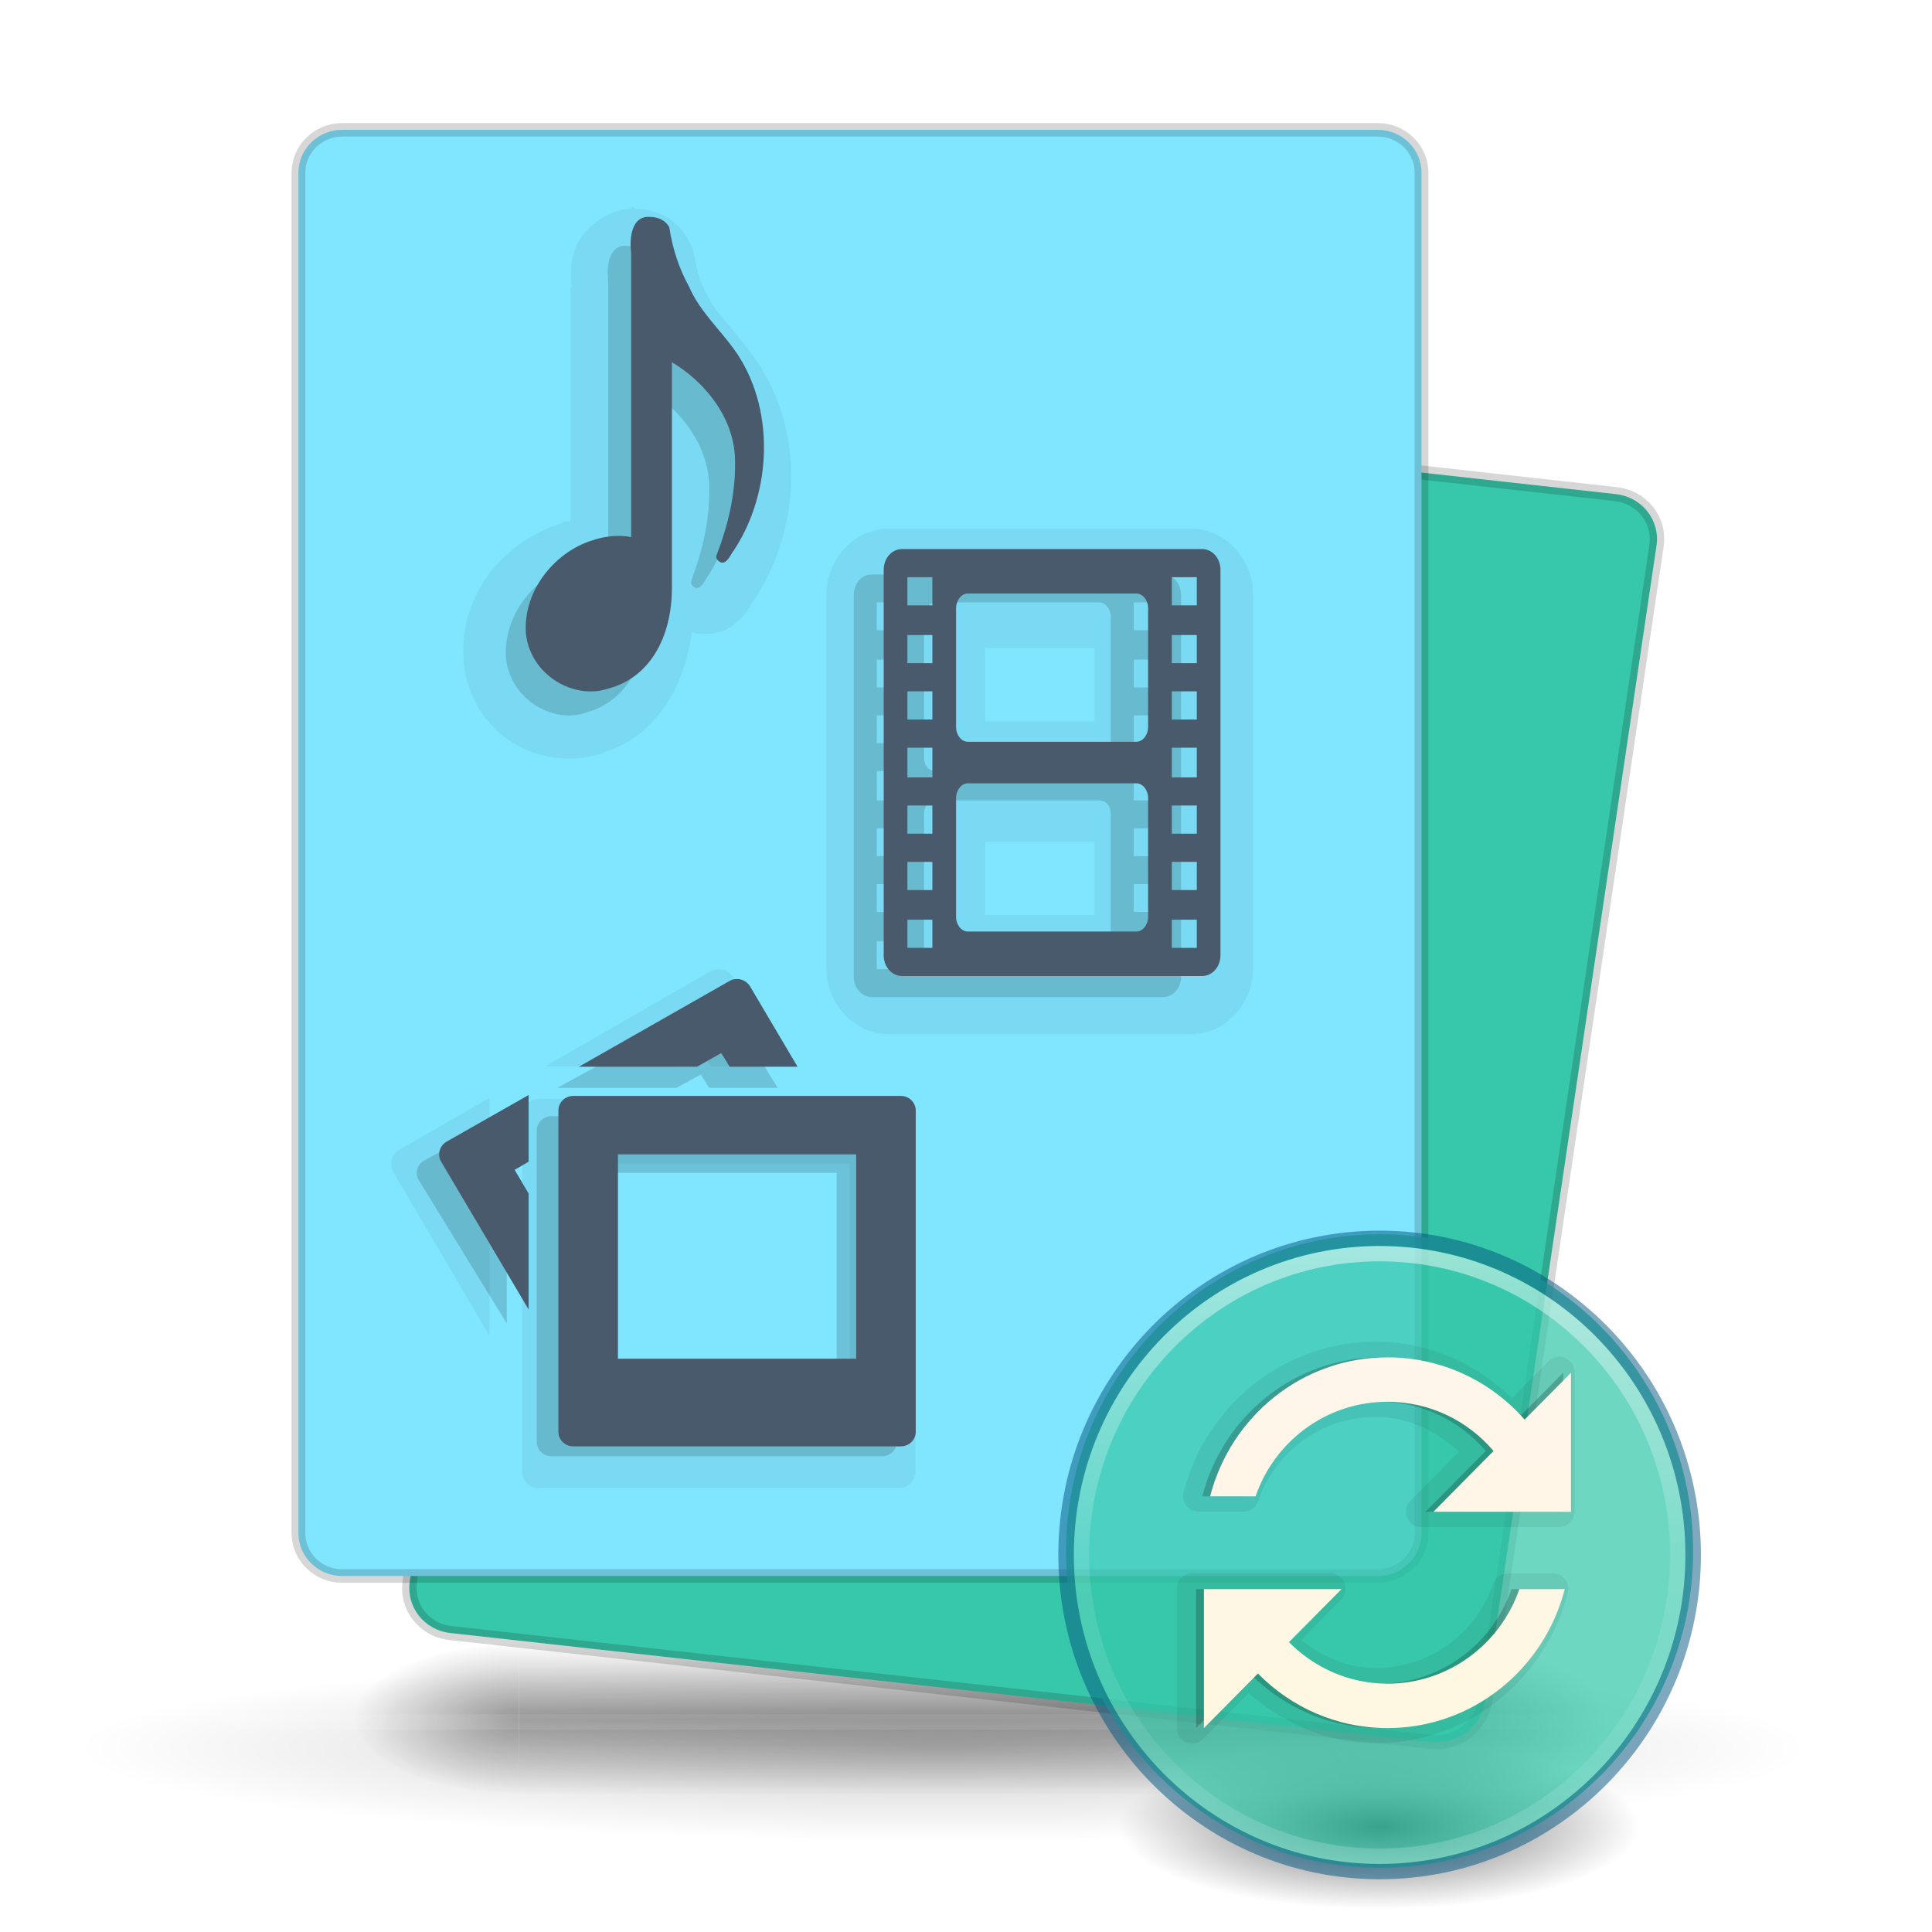
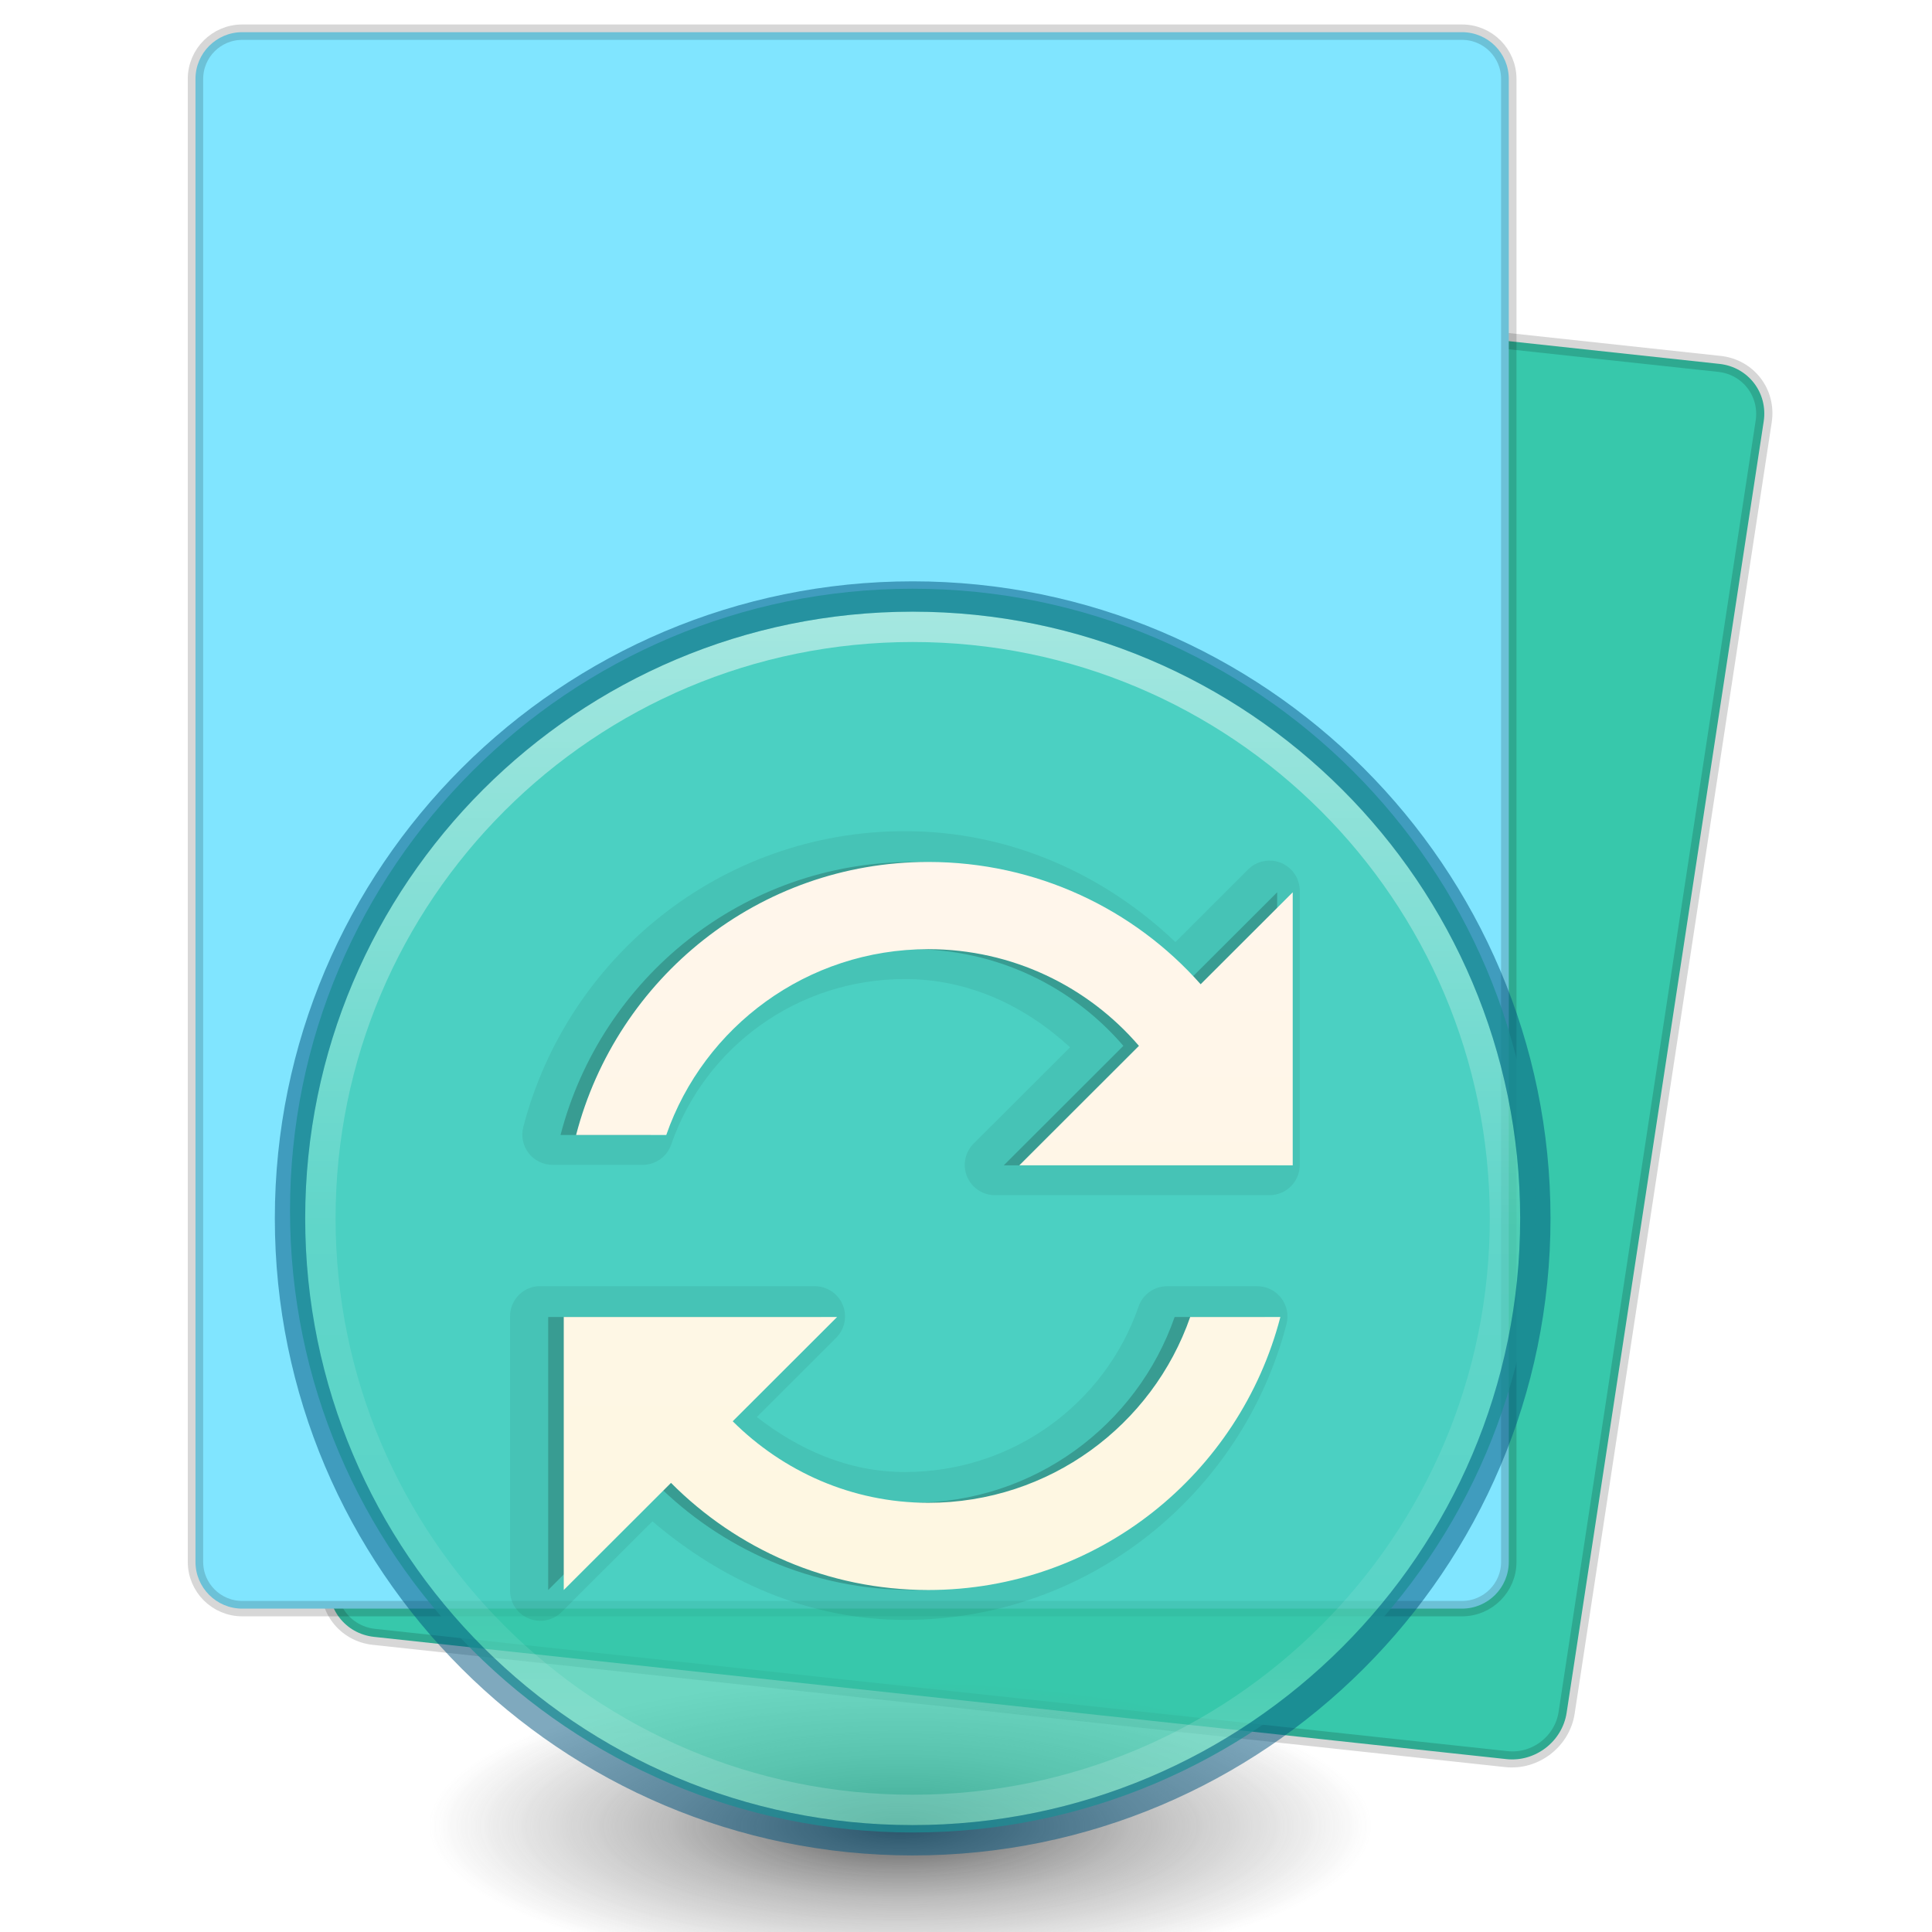
- <svg xmlns="http://www.w3.org/2000/svg" xmlns:xlink="http://www.w3.org/1999/xlink" id="svg4113" height="128" width="128" version="1.1">
-   <defs id="defs4115">
-     <linearGradient gradientTransform="matrix(2.72973,0,0,2.72973,-1.513518,1.488321)" gradientUnits="userSpaceOnUse" xlink:href="#linearGradient3924" id="linearGradient4136" y2="43" x2="24" y1="5" x1="24" />
-     <linearGradient id="linearGradient3924">
-       <stop offset="0" style="stop-color:#ffffff;stop-opacity:1" id="stop3926" />
-       <stop offset="0.063" style="stop-color:#ffffff;stop-opacity:0.235" id="stop3928" />
-       <stop offset="0.951" style="stop-color:#ffffff;stop-opacity:0.157" id="stop3930" />
-       <stop offset="1" style="stop-color:#ffffff;stop-opacity:0.392" id="stop3932" />
+ <svg xmlns="http://www.w3.org/2000/svg" xmlns:xlink="http://www.w3.org/1999/xlink" version="1.1" width="128" height="128" id="svg3828">
+   <defs id="defs3830">
+     <linearGradient x1="25.729" y1="0.552" x2="25.729" y2="46.157" id="linearGradient5157" xlink:href="#linearGradient3977-7-8" gradientUnits="userSpaceOnUse" gradientTransform="matrix(2.891892,0,0,2.324324,7.59461,12.71635)" />
+     <linearGradient id="linearGradient3977-7-8">
+       <stop id="stop3979-6-0" style="stop-color:#ffffff;stop-opacity:1" offset="0" />
+       <stop id="stop3981-3-70" style="stop-color:#ffffff;stop-opacity:0.235" offset="0" />
+       <stop id="stop3983-8-2" style="stop-color:#ffffff;stop-opacity:0.157" offset="1" />
+       <stop id="stop3985-2-7" style="stop-color:#ffffff;stop-opacity:0.392" offset="1" />
    </linearGradient>
-     <radialGradient gradientTransform="matrix(0,24.13962,-29.63575,0,361.2812,-204.7268)" gradientUnits="userSpaceOnUse" xlink:href="#linearGradient2867-449-88-871-390-598-476-591-434-148-57-177-8-3-3-6-4-8-8-8-5-7-8" id="radialGradient3936-3" fy="9.957" fx="7.118" r="8.933" cy="9.957" cx="7.118" />
-     <linearGradient id="linearGradient2867-449-88-871-390-598-476-591-434-148-57-177-8-3-3-6-4-8-8-8-5-7-8">
-       <stop offset="0" style="stop-color:#404648;stop-opacity:1" id="stop3750-1-0-7-6-6-1-3-9-3-9-2" />
-       <stop offset="1" style="stop-color:#0c1011;stop-opacity:1" id="stop3754-1-8-5-2-7-6-7-1-9-1-0" />
+     <linearGradient x1="25.132" y1="0.985" x2="25.284" y2="51.422" id="linearGradient5165" xlink:href="#linearGradient4337" gradientUnits="userSpaceOnUse" gradientTransform="matrix(3.114279,0,0,1.912095,-8.742685,19.67637)" />
+     <radialGradient cx="19.534" cy="40.43" r="23.93" fx="19.534" fy="40.43" id="radialGradient3846" xlink:href="#linearGradient5071-7-3-5" gradientUnits="userSpaceOnUse" gradientTransform="matrix(1.922296,0,0,0.1671563,26.44899,114.2335)" />
+     <linearGradient id="linearGradient5071-7-3-5">
+       <stop id="stop5073-2-9-7" style="stop-color:#000000;stop-opacity:1" offset="0" />
+       <stop id="stop5075-2-1-0" style="stop-color:#000000;stop-opacity:0" offset="1" />
    </linearGradient>
-     <radialGradient gradientTransform="matrix(2.003784,0,0,1.4,27.98813,-17.4)" gradientUnits="userSpaceOnUse" xlink:href="#linearGradient3688-166-749-5" id="radialGradient4093" fy="43.5" fx="4.993" r="2.5" cy="43.5" cx="4.993" />
-     <linearGradient id="linearGradient3688-166-749-5">
-       <stop offset="0" style="stop-color:#181818;stop-opacity:1" id="stop2883-0" />
-       <stop offset="1" style="stop-color:#181818;stop-opacity:0" id="stop2885-5" />
+     <linearGradient id="linearGradient5736">
+       <stop offset="0" style="stop-color:#586e75;stop-opacity:1" id="stop5738" />
+       <stop offset="1" style="stop-color:#073642;stop-opacity:1" id="stop5740" />
    </linearGradient>
-     <radialGradient gradientTransform="matrix(2.003784,0,0,1.4,-20.01187,-104.4)" gradientUnits="userSpaceOnUse" xlink:href="#linearGradient3688-464-309-8" id="radialGradient4095" fy="43.5" fx="4.993" r="2.5" cy="43.5" cx="4.993" />
-     <linearGradient id="linearGradient3688-464-309-8">
-       <stop offset="0" style="stop-color:#181818;stop-opacity:1" id="stop2889-9" />
-       <stop offset="1" style="stop-color:#181818;stop-opacity:0" id="stop2891-4" />
+     <linearGradient id="linearGradient4337">
+       <stop offset="0" style="stop-color:#fdf6e3;stop-opacity:1" id="stop4339" />
+       <stop offset="1" style="stop-color:#eee8d5;stop-opacity:1" id="stop4341" />
    </linearGradient>
-     <linearGradient gradientUnits="userSpaceOnUse" xlink:href="#linearGradient3702-501-757-0" id="linearGradient4097" y2="39.999" x2="25.058" y1="47.028" x1="25.058" />
-     <linearGradient id="linearGradient3702-501-757-0">
-       <stop offset="0" style="stop-color:#181818;stop-opacity:0" id="stop2895-0" />
-       <stop offset="0.5" style="stop-color:#181818;stop-opacity:1" id="stop2897-2" />
-       <stop offset="1" style="stop-color:#181818;stop-opacity:0" id="stop2899-6" />
-     </linearGradient>
-     <linearGradient id="linearGradient3811">
-       <stop offset="0" style="stop-color:#000000;stop-opacity:1" id="stop3813" />
-       <stop offset="1" style="stop-color:#000000;stop-opacity:0" id="stop3815" />
-     </linearGradient>
-     <radialGradient gradientTransform="matrix(1.581305,0,0,0.1697883,71.2511,102.1321)" gradientUnits="userSpaceOnUse" xlink:href="#linearGradient3811" id="radialGradient4111" fy="93.468" fx="-4.029" r="35.338" cy="93.468" cx="-4.029" />
-     <linearGradient y2="12" x2="20" y1="-3" x1="10" gradientTransform="matrix(2.476929,0,0,4.434992,12.64418,51.23727)" gradientUnits="userSpaceOnUse" id="linearGradient3368-3" xlink:href="#linearGradient3880-3" />
-     <linearGradient id="linearGradient3880-3">
-       <stop id="stop3883-1" offset="0" style="stop-color:#ffffff;stop-opacity:1;" />
-       <stop id="stop3885-5" offset="1" style="stop-color:#ffffff;stop-opacity:0;" />
-     </linearGradient>
-     <linearGradient gradientTransform="matrix(2.723202,0,0,2.733057,-0.9638082,0.1516844)" gradientUnits="userSpaceOnUse" xlink:href="#linearGradient3924" id="linearGradient4136-3" y2="43" x2="24" y1="5" x1="24" />
-     <radialGradient gradientTransform="matrix(0.2708338,0,0,0.08762273,400.4455,241.717)" gradientUnits="userSpaceOnUse" xlink:href="#linearGradient3820-7-2-1" id="radialGradient3025" fy="186.171" fx="99.157" r="62.769" cy="186.171" cx="99.157" />
+     <linearGradient xlink:href="#linearGradient5736" id="linearGradient5857" gradientUnits="userSpaceOnUse" gradientTransform="matrix(2.981361,0.792778,-0.4887709,1.810529,4.92847,-4.360921)" x1="17.234" y1="-1.663" x2="26.343" y2="54.478" />
+     <linearGradient y2="51.422" x2="25.284" y1="0.985" x1="25.132" gradientTransform="matrix(3.114279,0,0,1.912095,-8.742685,19.67637)" gradientUnits="userSpaceOnUse" id="linearGradient4527" xlink:href="#linearGradient5736" />
+     <linearGradient y2="46.157" x2="25.729" y1="0.552" x1="25.729" gradientTransform="matrix(2.891892,0,0,2.324324,7.59461,12.71635)" gradientUnits="userSpaceOnUse" id="linearGradient4529" xlink:href="#linearGradient3977-7-8" />
+     <radialGradient gradientTransform="matrix(0.4977653,0,0,0.1563841,10.2883,91.86213)" gradientUnits="userSpaceOnUse" xlink:href="#linearGradient3820-7-2-1" id="radialGradient3025-3" fy="186.171" fx="99.157" r="62.769" cy="186.171" cx="99.157" />
    <linearGradient id="linearGradient3820-7-2-1">
      <stop offset="0" style="stop-color:#3d3d3d;stop-opacity:1" id="stop3822-2-6-3" />
      <stop offset="0.5" style="stop-color:#686868;stop-opacity:0.498" id="stop3864-8-7-7" />
      <stop offset="1" style="stop-color:#686868;stop-opacity:0" id="stop3824-1-2-5" />
    </linearGradient>
-     <linearGradient gradientTransform="matrix(1.054054,0,0,1.084907,351.6896,212.4048)" gradientUnits="userSpaceOnUse" xlink:href="#linearGradient4011" id="linearGradient3019" y2="44.341" x2="71.204" y1="6.238" x1="71.204" />
+     <linearGradient gradientTransform="matrix(2.121093,0,0,2.118445,-91.68601,27.00294)" gradientUnits="userSpaceOnUse" xlink:href="#linearGradient4011" id="linearGradient3019-3" y2="44.341" x2="71.204" y1="6.238" x1="71.204" />
    <linearGradient id="linearGradient4011">
      <stop offset="0" style="stop-color:#ffffff;stop-opacity:1" id="stop4013" />
      <stop offset="0.508" style="stop-color:#ffffff;stop-opacity:0.235" id="stop4015" />
      <stop offset="0.835" style="stop-color:#ffffff;stop-opacity:0.157" id="stop4017" />
      <stop offset="1" style="stop-color:#ffffff;stop-opacity:0.392" id="stop4019" />
    </linearGradient>
-     <linearGradient x1="167.983" y1="6.833" x2="167.983" y2="61.692" id="linearGradient3012" xlink:href="#linearGradient5803-2-1" gradientUnits="userSpaceOnUse" gradientTransform="matrix(0.710907,0,0,0.7317161,312.6008,214.5443)" />
+     <linearGradient x1="167.983" y1="6.833" x2="167.983" y2="61.692" id="linearGradient3012-1" xlink:href="#linearGradient5803-2-1" gradientUnits="userSpaceOnUse" gradientTransform="matrix(1.430572,0,0,1.428786,-170.3452,33.27633)" />
    <linearGradient id="linearGradient5803-2-1">
      <stop id="stop5805-1-6" style="stop-color:#fff5ef;stop-opacity:1" offset="0" />
      <stop id="stop5807-6-6" style="stop-color:#fef8dd;stop-opacity:1" offset="1" />
    </linearGradient>
-     <linearGradient y2="12" x2="20" y1="-3" x1="10" gradientTransform="matrix(2.509809,0,0,4.539035,10.31256,47.48762)" gradientUnits="userSpaceOnUse" id="linearGradient3368-3-36" xlink:href="#linearGradient3880-3" />
-     <linearGradient gradientTransform="matrix(2.759352,0,0,2.797173,-3.476064,-4.796411)" gradientUnits="userSpaceOnUse" xlink:href="#linearGradient3924" id="linearGradient4136-3-7" y2="43" x2="24" y1="5" x1="24" />
-     <radialGradient gradientTransform="matrix(2.003784,0,0,1.4,27.98813,-17.4)" gradientUnits="userSpaceOnUse" xlink:href="#linearGradient3688-166-749-5" id="radialGradient4093-2" fy="43.5" fx="4.993" r="2.5" cy="43.5" cx="4.993" />
-     <radialGradient gradientTransform="matrix(2.003784,0,0,1.4,-20.01187,-104.4)" gradientUnits="userSpaceOnUse" xlink:href="#linearGradient3688-166-749-5" id="radialGradient4095-9" fy="43.5" fx="4.993" r="2.5" cy="43.5" cx="4.993" />
-     <radialGradient gradientTransform="matrix(1.624318,0,0,0.1737714,69.00801,99.57642)" gradientUnits="userSpaceOnUse" xlink:href="#linearGradient3811" id="radialGradient4111-1" fy="93.468" fx="-4.029" r="35.338" cy="93.468" cx="-4.029" />
-     <linearGradient y2="12" x2="20" y1="-3" x1="10" gradientTransform="matrix(2.539657,0,0,4.517111,10.55703,49.71945)" gradientUnits="userSpaceOnUse" id="linearGradient3368-3-3" xlink:href="#linearGradient3880-3" />
  </defs>
-   <path style="display:inline;opacity:0.2;fill:url(#linearGradient3368-3-3);fill-opacity:1;stroke:none" d="m 13.097,13.583 0,81.308 101.586,-59.287 0,-22.021 z" id="rect3872-1-9" />
-   <path d="m 119.864,115.818 a 57.4,6.141 0 0 1 -114.801,0 57.4,6.141 0 1 1 114.801,0 z" id="path3041" style="color:#000000;display:inline;overflow:visible;visibility:visible;opacity:0.2;fill:url(#radialGradient4111-1);fill-opacity:1;fill-rule:nonzero;stroke:none;stroke-width:1;marker:none;enable-background:accumulate" />
-   <g transform="matrix(2.074376,0,0,1.115803,15.15907,66.44611)" id="g2036" style="display:inline">
-     <g transform="matrix(1.052632,0,0,1.285713,-1.263158,-13.42854)" id="g3712" style="opacity:0.4">
-       <rect width="5" height="7" x="38" y="40" id="rect2801" style="fill:url(#radialGradient4093-2);fill-opacity:1;stroke:none" />
-       <rect width="5" height="7" x="-10" y="-47" transform="scale(-1,-1)" id="rect3696" style="fill:url(#radialGradient4095-9);fill-opacity:1;stroke:none" />
-       <rect width="28" height="7" x="10" y="40" id="rect3700" style="fill:url(#linearGradient4097);fill-opacity:1;stroke:none" />
-     </g>
-   </g>
-   <rect width="102.096" height="103.495" rx="5.054" ry="5.124" x="11.7" y="10.588" id="rect6741-7-6" style="opacity:0.3;fill:none;stroke:url(#linearGradient4136-3-7);stroke-width:1.018;stroke-linecap:round;stroke-linejoin:round;stroke-miterlimit:4;stroke-dasharray:none;stroke-dashoffset:0;stroke-opacity:1" />
-   <path style="display:inline;opacity:0.2;fill:url(#linearGradient3368-3-36);fill-opacity:1;stroke:none" d="m 12.822,11.175 0,81.703 100.392,-59.575 0,-22.128 z" id="rect3872-1" />
-   <g id="g4232" transform="matrix(1.013275,0,0,0.9943538,-341.5702,-135.5412)">
-     <rect transform="matrix(0.993658,0.1124441,-0.1440697,0.9895675,0,0)" ry="3.127" y="118.437" x="395.113" height="84.013" width="70.759" id="rect3412" style="fill:#37c8ab;fill-opacity:1;stroke:#000000;stroke-width:0.94;stroke-opacity:0.157" />
-     <rect ry="2.859" y="144.962" x="356.609" height="96.356" width="73.432" id="rect3414" style="opacity:1;fill:#80e5ff;fill-opacity:1;stroke:#000000;stroke-width:0.9;stroke-opacity:0.157" />
-     <path style="fill:url(#radialGradient3025);fill-opacity:1;stroke:none" id="path3818-0-5" d="m 444.301,258.03 a 17,5.5 0 0 1 -34,0 17,5.5 0 1 1 34,0 z" />
-     <path style="color:#000000;display:inline;overflow:visible;visibility:visible;fill:#37c8ab;fill-opacity:0.73;fill-rule:nonzero;stroke:none;stroke-width:1;marker:none;enable-background:accumulate" id="path2555-9-6" d="m 427.301,218.552 c -11.311,0 -20.5,9.458 -20.5,21.1 0,11.642 9.189,21.1 20.5,21.1 11.311,0 20.5,-9.458 20.5,-21.1 0,-11.642 -9.189,-21.1 -20.5,-21.1 z" />
-     <path style="color:#000000;display:inline;overflow:visible;visibility:visible;opacity:0.5;fill:none;stroke:url(#linearGradient3019);stroke-width:1.015;stroke-linecap:round;stroke-linejoin:round;stroke-miterlimit:4;stroke-dasharray:none;stroke-dashoffset:0;stroke-opacity:1;marker:none;enable-background:accumulate" id="path8655" d="m 446.801,239.914 c 0,11.085 -8.731,20.071 -19.5,20.071 -10.77,0 -19.5,-8.986 -19.5,-20.071 0,-11.085 8.731,-20.07 19.5,-20.07 10.769,0 19.5,8.985 19.5,20.07 l 0,0 z" />
-     <path style="color:#000000;clip-rule:nonzero;display:inline;overflow:visible;visibility:visible;opacity:0.5;isolation:auto;mix-blend-mode:normal;color-interpolation:sRGB;color-interpolation-filters:linearRGB;solid-color:#000000;solid-opacity:1;fill:#000000;fill-opacity:0;fill-rule:nonzero;stroke:#00537d;stroke-width:1.015;stroke-linecap:round;stroke-linejoin:round;stroke-miterlimit:4;stroke-dasharray:none;stroke-dashoffset:0;stroke-opacity:1;marker:none;color-rendering:auto;image-rendering:auto;shape-rendering:auto;text-rendering:auto;enable-background:accumulate" id="path2555-6" d="m 427.301,218.815 c -11.311,0 -20.5,9.458 -20.5,21.1 0,11.642 9.189,21.1 20.5,21.1 11.311,0 20.5,-9.458 20.5,-21.1 0,-11.642 -9.189,-21.1 -20.5,-21.1 z" />
-     <path d="m 427.045,225.704 c -6.041,0 -11.113,4.276 -12.562,10.035 a 0.996,1.025 0 0 0 0.969,1.287 l 2.969,0 a 0.996,1.025 0 0 0 0.938,-0.708 c 1.103,-3.268 4.124,-5.597 7.688,-5.597 2.134,0 3.989,0.94 5.438,2.316 l -3.156,3.249 a 0.996,1.025 0 0 0 0.719,1.769 l 9,0 a 0.996,1.025 0 0 0 1,-1.029 l 0,-9.263 a 0.996,1.025 0 0 0 -1.719,-0.74 l -2.375,2.445 c -2.329,-2.29 -5.439,-3.763 -8.906,-3.763 z m -12.094,15.439 a 0.996,1.025 0 0 0 -0.906,1.029 l 0,9.263 a 0.996,1.025 0 0 0 1.719,0.74 l 2.969,-3.056 c 2.26,1.991 5.105,3.345 8.312,3.345 6.041,0 11.113,-4.276 12.562,-10.035 a 0.996,1.025 0 0 0 -0.969,-1.287 l -2.969,0 a 0.996,1.025 0 0 0 -0.938,0.708 c -1.103,3.268 -4.124,5.597 -7.688,5.597 -1.871,0 -3.502,-0.767 -4.875,-1.866 l 2.594,-2.67 a 0.996,1.025 0 0 0 -0.719,-1.769 l -9,0 a 0.996,1.025 0 0 0 -0.094,0 z" id="path4451" style="color:#000000;display:inline;overflow:visible;visibility:visible;opacity:0.063;fill:#000000;fill-opacity:1;fill-rule:nonzero;stroke:none;stroke-width:1;marker:none;enable-background:accumulate" />
-     <path d="m 427.301,226.749 c -5.585,0 -10.256,3.945 -11.594,9.263 l 2.969,0 c 1.24,-3.673 4.636,-6.304 8.625,-6.304 2.775,0 5.263,1.27 6.938,3.281 l -3.938,4.053 9,0 0,-9.263 -3.031,3.12 c -2.191,-2.551 -5.399,-4.149 -8.969,-4.149 z m -12,15.439 0,9.263 3.531,-3.635 c 2.165,2.243 5.152,3.635 8.469,3.635 5.585,0 10.256,-3.945 11.594,-9.263 l -2.969,0 c -1.24,3.673 -4.636,6.304 -8.625,6.304 -2.518,0 -4.785,-1.07 -6.438,-2.766 l 3.438,-3.538 -9,0 z" id="path4285-6" style="color:#000000;display:inline;overflow:visible;visibility:visible;opacity:0.2;fill:#000000;fill-opacity:1;fill-rule:nonzero;stroke:none;stroke-width:1;marker:none;enable-background:accumulate" />
-     <path d="m 427.813,226.749 c -5.585,0 -10.256,3.945 -11.594,9.263 l 2.969,0 c 1.24,-3.673 4.636,-6.304 8.625,-6.304 2.775,0 5.263,1.27 6.938,3.281 l -3.938,4.053 9,0 0,-9.263 -3.031,3.12 c -2.191,-2.551 -5.399,-4.149 -8.969,-4.149 z m -12,15.439 0,9.263 3.531,-3.635 c 2.165,2.243 5.152,3.635 8.469,3.635 5.585,0 10.256,-3.945 11.594,-9.263 l -2.969,0 c -1.24,3.673 -4.636,6.304 -8.625,6.304 -2.518,0 -4.785,-1.07 -6.438,-2.766 l 3.438,-3.538 -9,0 z" id="path4285" style="color:#000000;display:inline;overflow:visible;visibility:visible;fill:url(#linearGradient3012);fill-opacity:1;fill-rule:nonzero;stroke:none;stroke-width:1;marker:none;enable-background:accumulate" />
-   </g>
-   <path style="color:#000000;display:inline;overflow:visible;visibility:visible;opacity:0.05;fill:#000000;fill-opacity:1;fill-rule:nonzero;stroke:none;stroke-width:1;marker:none;enable-background:accumulate" id="path4078" d="m 41.852,13.727 0,0.095 c -1.591,0.021 -3.251,1.349 -3.711,2.568 -0.405,1.075 -0.341,1.895 -0.265,2.663 l -0.088,0 0,0.476 0,15.028 c -0.139,0.037 -0.304,-0.043 -0.442,0 -0.028,0.009 -0.061,-0.009 -0.088,0 l 0,0.095 c -3.622,1.091 -6.878,4.518 -6.538,9.131 -4.6e-4,0.032 -4.6e-4,0.063 0,0.095 0.526,4.776 4.978,7.29 9.012,6.087 0.06,-0.018 0.117,0.02 0.177,0 l 0,-0.095 c 3.425,-0.977 5.457,-4.303 5.92,-7.989 0.713,0.215 1.678,0.125 2.297,-0.19 0.619,-0.315 0.934,-0.683 1.149,-0.951 0.429,-0.537 0.631,-0.802 0.353,-0.476 0.064,-0.091 0.123,-0.187 0.177,-0.285 3.354,-4.84 3.641,-11.746 -0.088,-16.645 -1.259,-1.655 -2.352,-2.754 -2.651,-3.424 -0.054,-0.099 -0.113,-0.194 -0.177,-0.285 -0.469,-0.807 -0.731,-1.691 -0.884,-2.663 -0.074,-0.409 -0.224,-0.797 -0.442,-1.141 -0.912,-1.604 -2.379,-1.963 -3.534,-1.997 l 0,-0.095 c -0.028,-0.002 -0.06,7.87e-4 -0.088,0 -0.022,-1.44e-4 -0.066,-1.84e-4 -0.088,0 z m 16.964,21.305 c -2.174,0 -4.064,1.978 -4.064,4.375 l 0,24.729 c 0,2.397 1.89,4.375 4.064,4.375 l 20.145,0 c 2.174,0 4.064,-1.978 4.064,-4.375 l 0,-24.729 c 0,-2.397 -1.89,-4.375 -4.064,-4.375 z m 6.45,7.894 7.245,0 0,4.851 -7.245,0 z m 0,12.84 7.245,0 0,4.851 -7.245,0 z" />
-   <path style="color:#000000;display:inline;overflow:visible;visibility:visible;opacity:0.15;fill:#000000;fill-opacity:1;fill-rule:nonzero;stroke:none;stroke-width:1.708;marker:none;enable-background:accumulate" d="m 41.485,16.289 c -1.153,-0.075 -1.308,1.381 -1.186,2.333 l 0,18.663 c -0.708,-0.171 -1.659,-0.076 -2.457,0.194 -2.397,0.732 -4.518,3.259 -4.32,6.124 0.277,2.683 3.053,4.393 5.337,3.597 2.587,-0.703 4.066,-3.281 4.066,-6.61 l 0,-14.775 c 2.149,1.304 4.11,3.74 4.066,6.61 0.023,2.075 -0.47,4.138 -1.186,6.027 -0.096,0.228 0.099,0.399 0.254,0.486 0.415,0.133 0.613,-0.484 0.847,-0.778 2.496,-3.841 2.695,-9.446 0,-13.22 -0.956,-1.34 -2.228,-2.526 -2.88,-4.083 -0.653,-1.197 -1.07,-2.522 -1.271,-3.888 -0.263,-0.494 -0.773,-0.685 -1.271,-0.68 z M 57.749,38.063 c -0.644,0 -1.186,0.585 -1.186,1.361 l 0,25.273 c 0,0.775 0.542,1.361 1.186,1.361 l 19.314,0 c 0.644,0 1.186,-0.585 1.186,-1.361 l 0,-25.273 c 0,-0.775 -0.542,-1.361 -1.186,-1.361 z m 0.339,1.847 1.609,0 0,1.847 -1.609,0 z m 3.897,0 10.843,0 c 0.429,0 0.762,0.455 0.762,0.972 l 0,9.332 c 0,0.517 -0.333,0.875 -0.762,0.875 l -10.843,0 c -0.429,0 -0.762,-0.358 -0.762,-0.875 l 0,-9.332 c 0,-0.517 0.333,-0.972 0.762,-0.972 z m 13.13,0 1.609,0 0,1.847 -1.609,0 z m -17.026,3.791 1.609,0 0,1.847 -1.609,0 z m 17.026,0 1.609,0 0,1.847 -1.609,0 z m -17.026,3.694 1.609,0 0,1.847 -1.609,0 z m 17.026,0 1.609,0 0,1.847 -1.609,0 z m -17.026,3.694 1.609,0 0,1.944 -1.609,0 z m 17.026,0 1.609,0 0,1.944 -1.609,0 z m -13.13,1.944 10.843,0 c 0.429,0 0.762,0.358 0.762,0.875 l 0,9.332 c 0,0.517 -0.333,0.972 -0.762,0.972 l -10.843,0 c -0.429,0 -0.762,-0.455 -0.762,-0.972 l 0,-9.332 c 0,-0.517 0.333,-0.875 0.762,-0.875 z m -3.897,1.847 1.609,0 0,1.847 -1.609,0 z m 17.026,0 1.609,0 0,1.847 -1.609,0 z m -17.026,3.694 1.609,0 0,1.847 -1.609,0 z m 17.026,0 1.609,0 0,1.847 -1.609,0 z m -17.026,3.791 1.609,0 0,1.847 -1.609,0 z m 17.026,0 1.609,0 0,1.847 -1.609,0 z" id="rect3032-6" />
-   <path style="color:#000000;display:inline;overflow:visible;visibility:visible;fill:#485a6c;fill-opacity:1;fill-rule:nonzero;stroke:none;stroke-width:1;marker:none;enable-background:accumulate" d="m 43.035,14.371 c -1.187,-0.076 -1.345,1.396 -1.22,2.358 l 0,18.86 c -0.728,-0.172 -1.707,-0.077 -2.527,0.196 -2.466,0.74 -4.648,3.294 -4.445,6.189 0.285,2.711 3.141,4.44 5.491,3.635 2.661,-0.71 4.183,-3.316 4.183,-6.68 l 0,-14.931 c 2.211,1.318 4.229,3.779 4.183,6.68 0.024,2.097 -0.483,4.182 -1.22,6.09 -0.099,0.23 0.102,0.404 0.261,0.491 0.427,0.134 0.63,-0.489 0.872,-0.786 2.568,-3.881 2.772,-9.546 0,-13.359 -0.984,-1.354 -2.292,-2.553 -2.963,-4.126 -0.672,-1.21 -1.1,-2.549 -1.307,-3.929 -0.271,-0.499 -0.795,-0.692 -1.307,-0.688 z m 16.733,22.004 c -0.662,0 -1.22,0.592 -1.22,1.375 l 0,25.54 c 0,0.784 0.558,1.375 1.22,1.375 l 19.871,0 c 0.662,0 1.22,-0.592 1.22,-1.375 l 0,-25.54 c 0,-0.784 -0.558,-1.375 -1.22,-1.375 z m 0.349,1.866 1.656,0 0,1.866 -1.656,0 z m 17.518,0 1.656,0 0,1.866 -1.656,0 z m -13.509,1.081 11.156,0 c 0.441,0 0.784,0.46 0.784,0.982 l 0,7.858 c 0,0.522 -0.343,0.982 -0.784,0.982 l -11.156,0 c -0.441,0 -0.784,-0.46 -0.784,-0.982 l 0,-7.858 c 0,-0.522 0.343,-0.982 0.784,-0.982 z m -4.009,2.75 1.656,0 0,1.866 -1.656,0 z m 17.518,0 1.656,0 0,1.866 -1.656,0 z m -17.518,3.733 1.656,0 0,1.866 -1.656,0 z m 17.518,0 1.656,0 0,1.866 -1.656,0 z m -17.518,3.733 1.656,0 0,1.965 -1.656,0 z m 17.518,0 1.656,0 0,1.965 -1.656,0 z m -13.509,2.358 11.156,0 c 0.441,0 0.784,0.46 0.784,0.982 l 0,7.858 c 0,0.522 -0.343,0.982 -0.784,0.982 l -11.156,0 c -0.441,0 -0.784,-0.46 -0.784,-0.982 l 0,-7.858 c 0,-0.522 0.343,-0.982 0.784,-0.982 z m -4.009,1.473 1.656,0 0,1.866 -1.656,0 z m 17.518,0 1.656,0 0,1.866 -1.656,0 z m -17.518,3.733 1.656,0 0,1.866 -1.656,0 z m 17.518,0 1.656,0 0,1.866 -1.656,0 z m -17.518,3.831 1.656,0 0,1.866 -1.656,0 z m 17.518,0 1.656,0 0,1.866 -1.656,0 z" id="rect3032" />
-   <g id="layer15-3" style="display:inline;opacity:0.05;fill:#000000;fill-opacity:1" transform="matrix(2.170131,0,0,2.148118,-1695.051,919.1142)">
-     <path d="m 802.966,-397.976 c -0.065,0.008 -0.128,0.028 -0.188,0.062 l -5.062,2.938 3.969,0 0.812,-0.469 0.281,0.469 2.281,0 -1.594,-2.75 c -0.104,-0.18 -0.307,-0.274 -0.5,-0.25 z m -6.938,3.969 -2.75,1.594 c -0.24,0.139 -0.326,0.448 -0.188,0.688 l 2.938,5.062 0,-3.969 -0.469,-0.812 0.469,-0.281 0,-2.281 z m 1.5,0.031 c -0.277,0 -0.5,0.223 -0.5,0.5 l 0,11 c 0,0.277 0.223,0.5 0.5,0.5 l 11,0 c 0.277,0 0.5,-0.223 0.5,-0.5 l 0,-11 c 0,-0.277 -0.223,-0.5 -0.5,-0.5 l -11,0 z m 1.5,2 8,0 0,7 -8,0 0,-7 z" id="path17153" style="color:#000000;display:inline;overflow:visible;visibility:visible;fill:#000000;fill-opacity:1;fill-rule:nonzero;stroke:none;stroke-width:1;marker:none;enable-background:accumulate" />
-   </g>
-   <g id="layer15-3-1" style="display:inline;opacity:0.156;fill:#000000;fill-opacity:1" transform="matrix(1.987073,0,0,1.877881,-1548.191,813.7894)">
-     <path d="m 802.966,-397.976 c -0.065,0.008 -0.128,0.028 -0.188,0.062 l -5.062,2.938 3.969,0 0.812,-0.469 0.281,0.469 2.281,0 -1.594,-2.75 c -0.104,-0.18 -0.307,-0.274 -0.5,-0.25 z m -6.938,3.969 -2.75,1.594 c -0.24,0.139 -0.326,0.448 -0.188,0.688 l 2.938,5.062 0,-3.969 -0.469,-0.812 0.469,-0.281 0,-2.281 z m 1.5,0.031 c -0.277,0 -0.5,0.223 -0.5,0.5 l 0,11 c 0,0.277 0.223,0.5 0.5,0.5 l 11,0 c 0.277,0 0.5,-0.223 0.5,-0.5 l 0,-11 c 0,-0.277 -0.223,-0.5 -0.5,-0.5 l -11,0 z m 1.5,2 8,0 0,7 -8,0 0,-7 z" id="path17153-2" style="color:#000000;display:inline;overflow:visible;visibility:visible;fill:#000000;fill-opacity:1;fill-rule:nonzero;stroke:none;stroke-width:1;marker:none;enable-background:accumulate" />
-   </g>
-   <g id="layer15-3-7" style="display:inline;fill:#485a6c;fill-opacity:1" transform="matrix(1.972992,0,0,1.934773,-1535.535,834.8621)">
-     <path d="m 802.966,-397.976 c -0.065,0.008 -0.128,0.028 -0.188,0.062 l -5.062,2.938 3.969,0 0.812,-0.469 0.281,0.469 2.281,0 -1.594,-2.75 c -0.104,-0.18 -0.307,-0.274 -0.5,-0.25 z m -6.938,3.969 -2.75,1.594 c -0.24,0.139 -0.326,0.448 -0.188,0.688 l 2.938,5.062 0,-3.969 -0.469,-0.812 0.469,-0.281 0,-2.281 z m 1.5,0.031 c -0.277,0 -0.5,0.223 -0.5,0.5 l 0,11 c 0,0.277 0.223,0.5 0.5,0.5 l 11,0 c 0.277,0 0.5,-0.223 0.5,-0.5 l 0,-11 c 0,-0.277 -0.223,-0.5 -0.5,-0.5 l -11,0 z m 1.5,2 8,0 0,7 -8,0 0,-7 z" id="path17153-0" style="color:#000000;display:inline;overflow:visible;visibility:visible;fill:#485a6c;fill-opacity:1;fill-rule:nonzero;stroke:none;stroke-width:1;marker:none;enable-background:accumulate" />
-   </g>
+   <rect transform="matrix(0.9942233,0.1073319,-0.1508629,0.9885547,0,0)" ry="3.48" y="11.754" x="37.417" height="93.508" width="82.423" id="rect3412" style="fill:#37c8ab;fill-opacity:1;stroke:#000000;stroke-width:1.07;stroke-opacity:0.157" />
+   <rect ry="3.099" y="2.132" x="12.951" height="104.444" width="87.01" id="rect3414" style="opacity:1;fill:#80e5ff;fill-opacity:1;stroke:#000000;stroke-width:1.02;stroke-opacity:0.157" />
+   <path style="opacity:0.877;fill:url(#radialGradient3025-3);fill-opacity:1;stroke:none" id="path3818-0-5" d="m 90.889,120.976 a 31.244,9.816 0 0 1 -62.489,0 31.244,9.816 0 1 1 62.489,0 z" />
+   <path style="color:#000000;display:inline;overflow:visible;visibility:visible;fill:#37c8ab;fill-opacity:0.73;fill-rule:nonzero;stroke:none;stroke-width:1;marker:none;enable-background:accumulate" id="path2555-9-6" d="m 60.467,39.005 c -22.762,0 -41.253,18.468 -41.253,41.201 0,22.733 18.491,41.201 41.253,41.201 22.762,0 41.253,-18.468 41.253,-41.201 0,-22.733 -18.491,-41.201 -41.253,-41.201 z" />
+   <path style="color:#000000;display:inline;overflow:visible;visibility:visible;opacity:0.5;fill:none;stroke:url(#linearGradient3019-3);stroke-width:2.011;stroke-linecap:round;stroke-linejoin:round;stroke-miterlimit:4;stroke-dasharray:none;stroke-dashoffset:0;stroke-opacity:1;marker:none;enable-background:accumulate" id="path8655" d="m 99.708,80.719 c 0,21.645 -17.57,39.193 -39.24,39.193 -21.672,0 -39.241,-17.547 -39.241,-39.193 0,-21.644 17.569,-39.19 39.241,-39.19 21.67,0 39.24,17.545 39.24,39.19 l 0,0 z" />
+   <path style="color:#000000;clip-rule:nonzero;display:inline;overflow:visible;visibility:visible;opacity:0.5;isolation:auto;mix-blend-mode:normal;color-interpolation:sRGB;color-interpolation-filters:linearRGB;solid-color:#000000;solid-opacity:1;fill:#000000;fill-opacity:0;fill-rule:nonzero;stroke:#00537d;stroke-width:2.011;stroke-linecap:round;stroke-linejoin:round;stroke-miterlimit:4;stroke-dasharray:none;stroke-dashoffset:0;stroke-opacity:1;marker:none;color-rendering:auto;image-rendering:auto;shape-rendering:auto;text-rendering:auto;enable-background:accumulate" id="path2555-6" d="m 60.467,39.52 c -22.762,0 -41.253,18.468 -41.253,41.201 0,22.733 18.491,41.201 41.253,41.201 22.762,0 41.253,-18.468 41.253,-41.201 0,-22.733 -18.491,-41.201 -41.253,-41.201 z" />
+   <path d="m 59.952,55.067 c -12.156,0 -22.364,8.349 -25.28,19.596 a 2.005,2.002 0 0 0 1.949,2.512 l 5.974,0 a 2.005,2.002 0 0 0 1.887,-1.382 c 2.219,-6.382 8.298,-10.928 15.47,-10.928 4.294,0 8.026,1.836 10.942,4.522 l -6.351,6.343 a 2.005,2.002 0 0 0 1.446,3.454 l 18.111,0 a 2.005,2.002 0 0 0 2.012,-2.01 l 0,-18.088 a 2.005,2.002 0 0 0 -3.459,-1.445 l -4.779,4.773 C 73.189,57.945 66.93,55.067 59.952,55.067 Z M 35.616,85.215 a 2.005,2.002 0 0 0 -1.824,2.01 l 0,18.088 a 2.005,2.002 0 0 0 3.459,1.445 l 5.974,-5.967 c 4.548,3.887 10.274,6.532 16.727,6.532 12.157,0 22.364,-8.349 25.28,-19.596 a 2.005,2.002 0 0 0 -1.95,-2.512 l -5.974,0 a 2.005,2.002 0 0 0 -1.887,1.382 c -2.219,6.382 -8.298,10.928 -15.47,10.928 -3.764,0 -7.046,-1.497 -9.81,-3.643 l 5.219,-5.213 a 2.005,2.002 0 0 0 -1.446,-3.454 l -18.111,0 a 2.005,2.002 0 0 0 -0.188,0 z" id="path4451" style="color:#000000;display:inline;overflow:visible;visibility:visible;opacity:0.063;fill:#000000;fill-opacity:1;fill-rule:nonzero;stroke:none;stroke-width:1;marker:none;enable-background:accumulate" />
+   <path d="m 60.467,57.107 c -11.239,0 -20.638,7.704 -23.33,18.088 l 5.974,0 c 2.494,-7.172 9.328,-12.31 17.356,-12.31 5.583,0 10.59,2.48 13.96,6.406 l -7.923,7.914 18.111,0 0,-18.088 -6.1,6.092 C 74.106,60.227 67.65,57.107 60.467,57.107 Z m -24.148,30.147 0,18.088 7.106,-7.097 c 4.357,4.38 10.368,7.097 17.042,7.097 11.239,0 20.638,-7.704 23.33,-18.088 l -5.974,0 c -2.494,7.172 -9.328,12.31 -17.356,12.31 -5.066,0 -9.63,-2.089 -12.954,-5.401 l 6.917,-6.909 -18.111,0 z" id="path4285-6" style="color:#000000;display:inline;overflow:visible;visibility:visible;opacity:0.2;fill:#000000;fill-opacity:1;fill-rule:nonzero;stroke:none;stroke-width:1;marker:none;enable-background:accumulate" />
+   <path d="m 61.498,57.107 c -11.239,0 -20.638,7.704 -23.33,18.088 l 5.974,0 c 2.494,-7.172 9.328,-12.31 17.356,-12.31 5.583,0 10.59,2.48 13.96,6.406 l -7.923,7.914 18.111,0 0,-18.088 -6.1,6.092 C 75.136,60.227 68.681,57.107 61.498,57.107 Z m -24.148,30.147 0,18.088 7.106,-7.097 c 4.357,4.38 10.368,7.097 17.042,7.097 11.239,0 20.638,-7.704 23.33,-18.088 l -5.974,0 c -2.494,7.172 -9.328,12.31 -17.356,12.31 -5.066,0 -9.63,-2.089 -12.954,-5.401 l 6.917,-6.909 -18.111,0 z" id="path4285" style="color:#000000;display:inline;overflow:visible;visibility:visible;fill:url(#linearGradient3012-1);fill-opacity:1;fill-rule:nonzero;stroke:none;stroke-width:1;marker:none;enable-background:accumulate" />
</svg>
